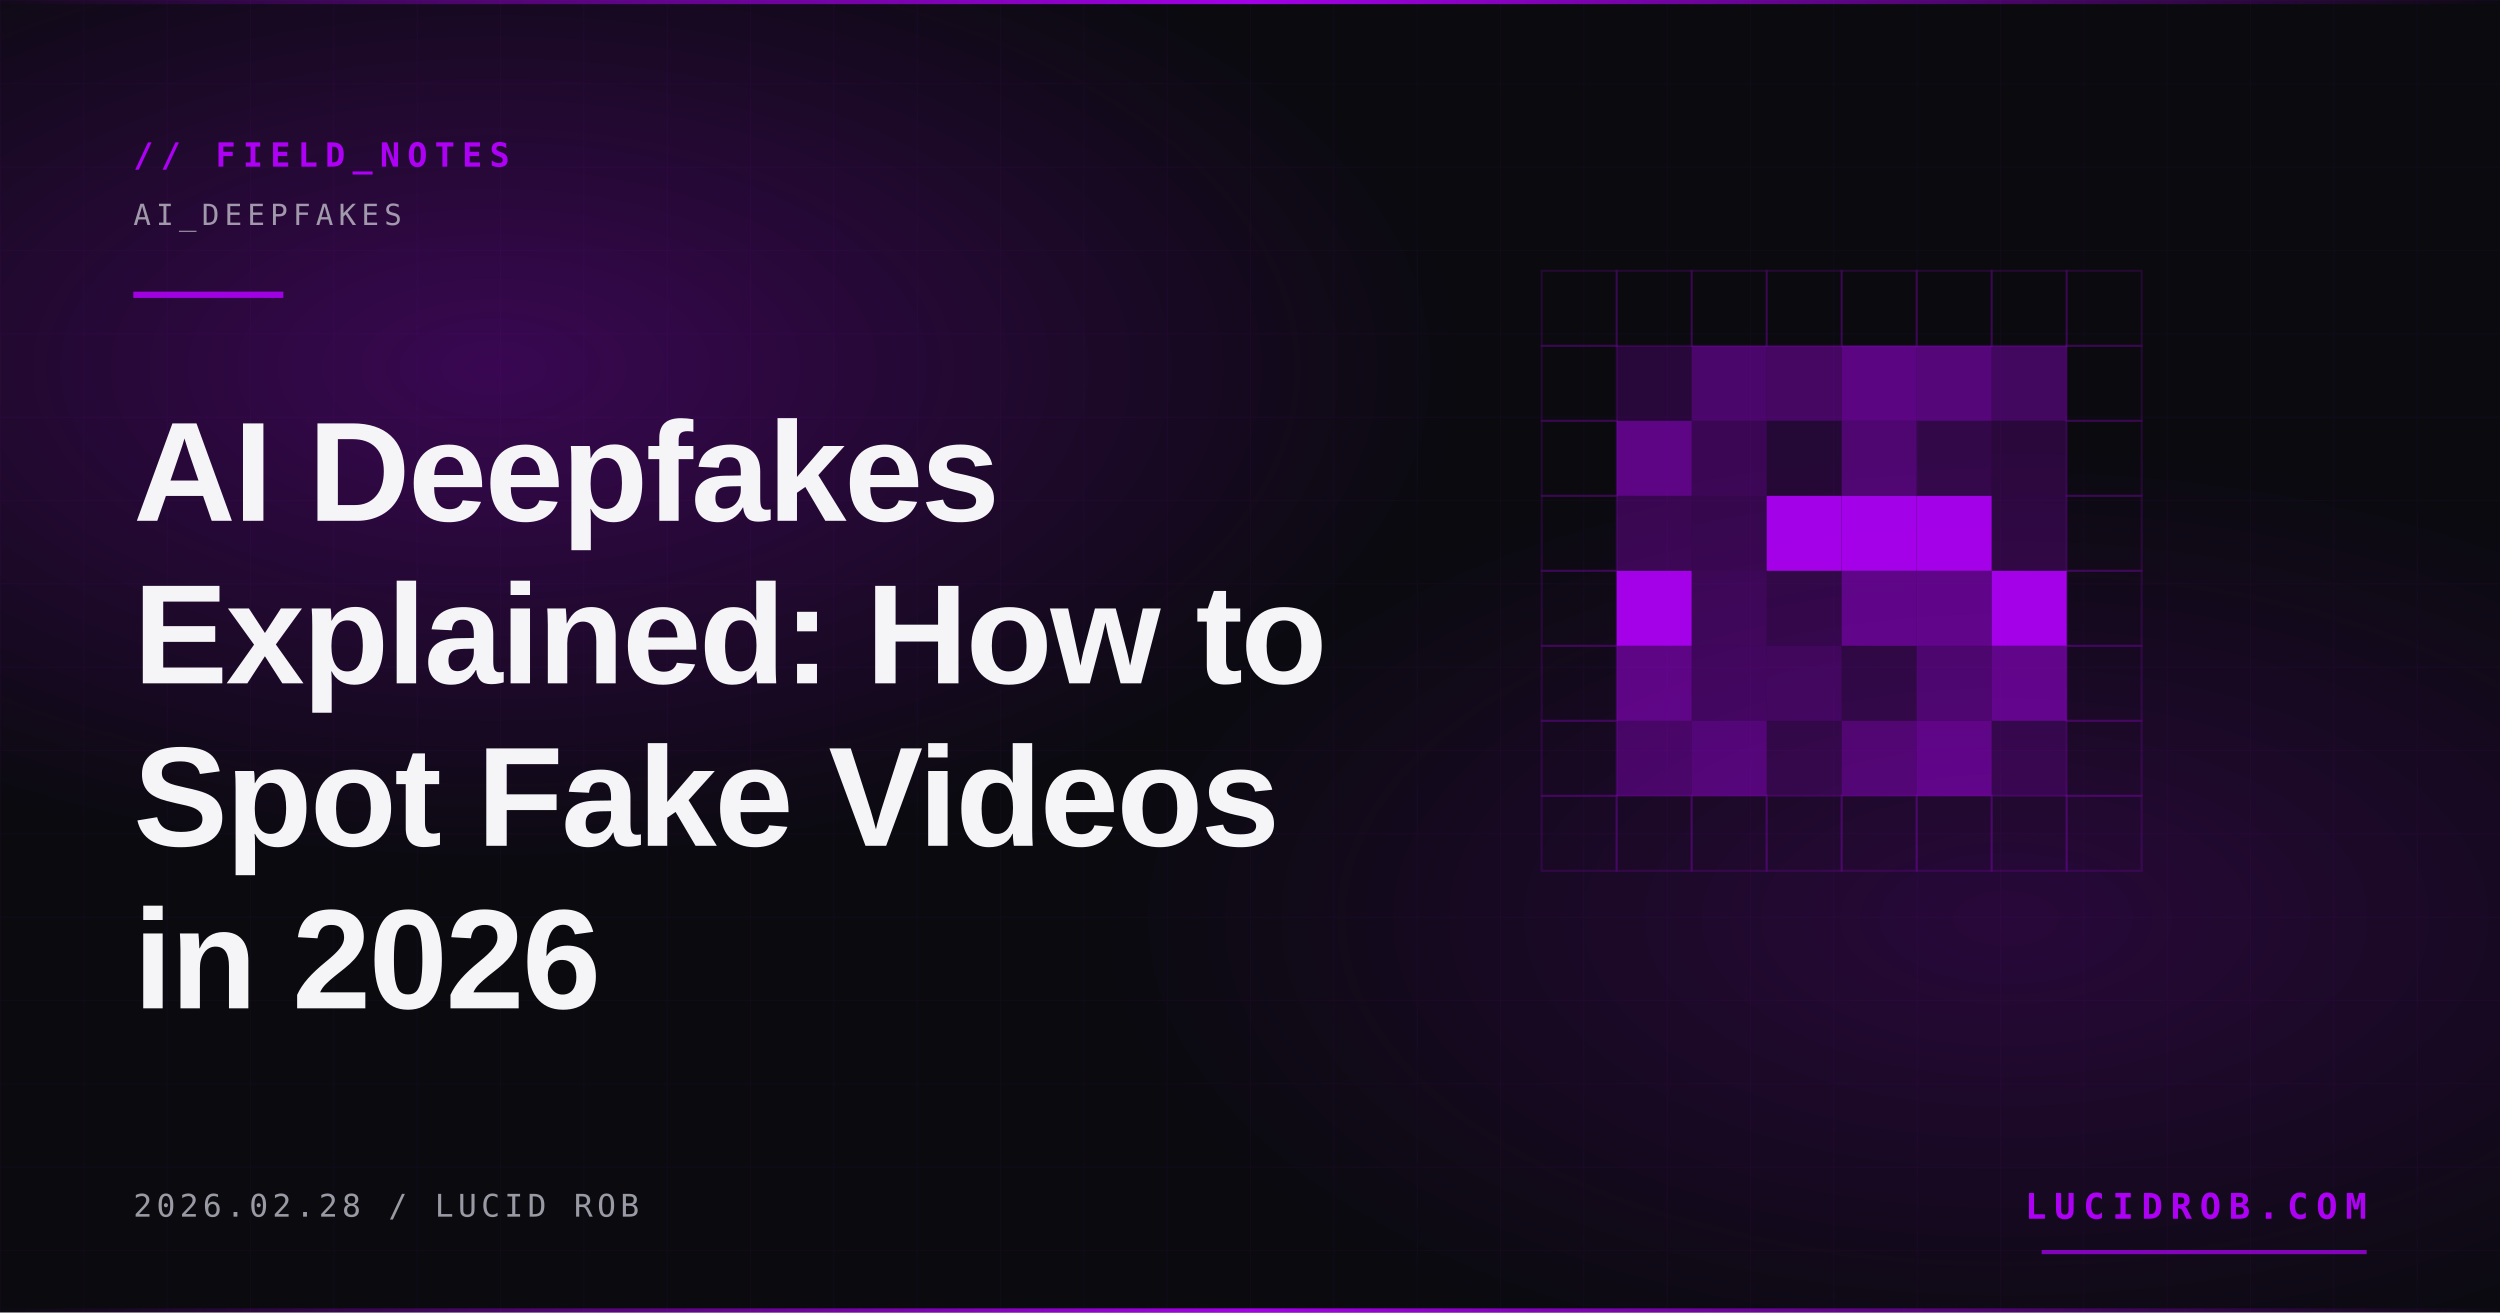
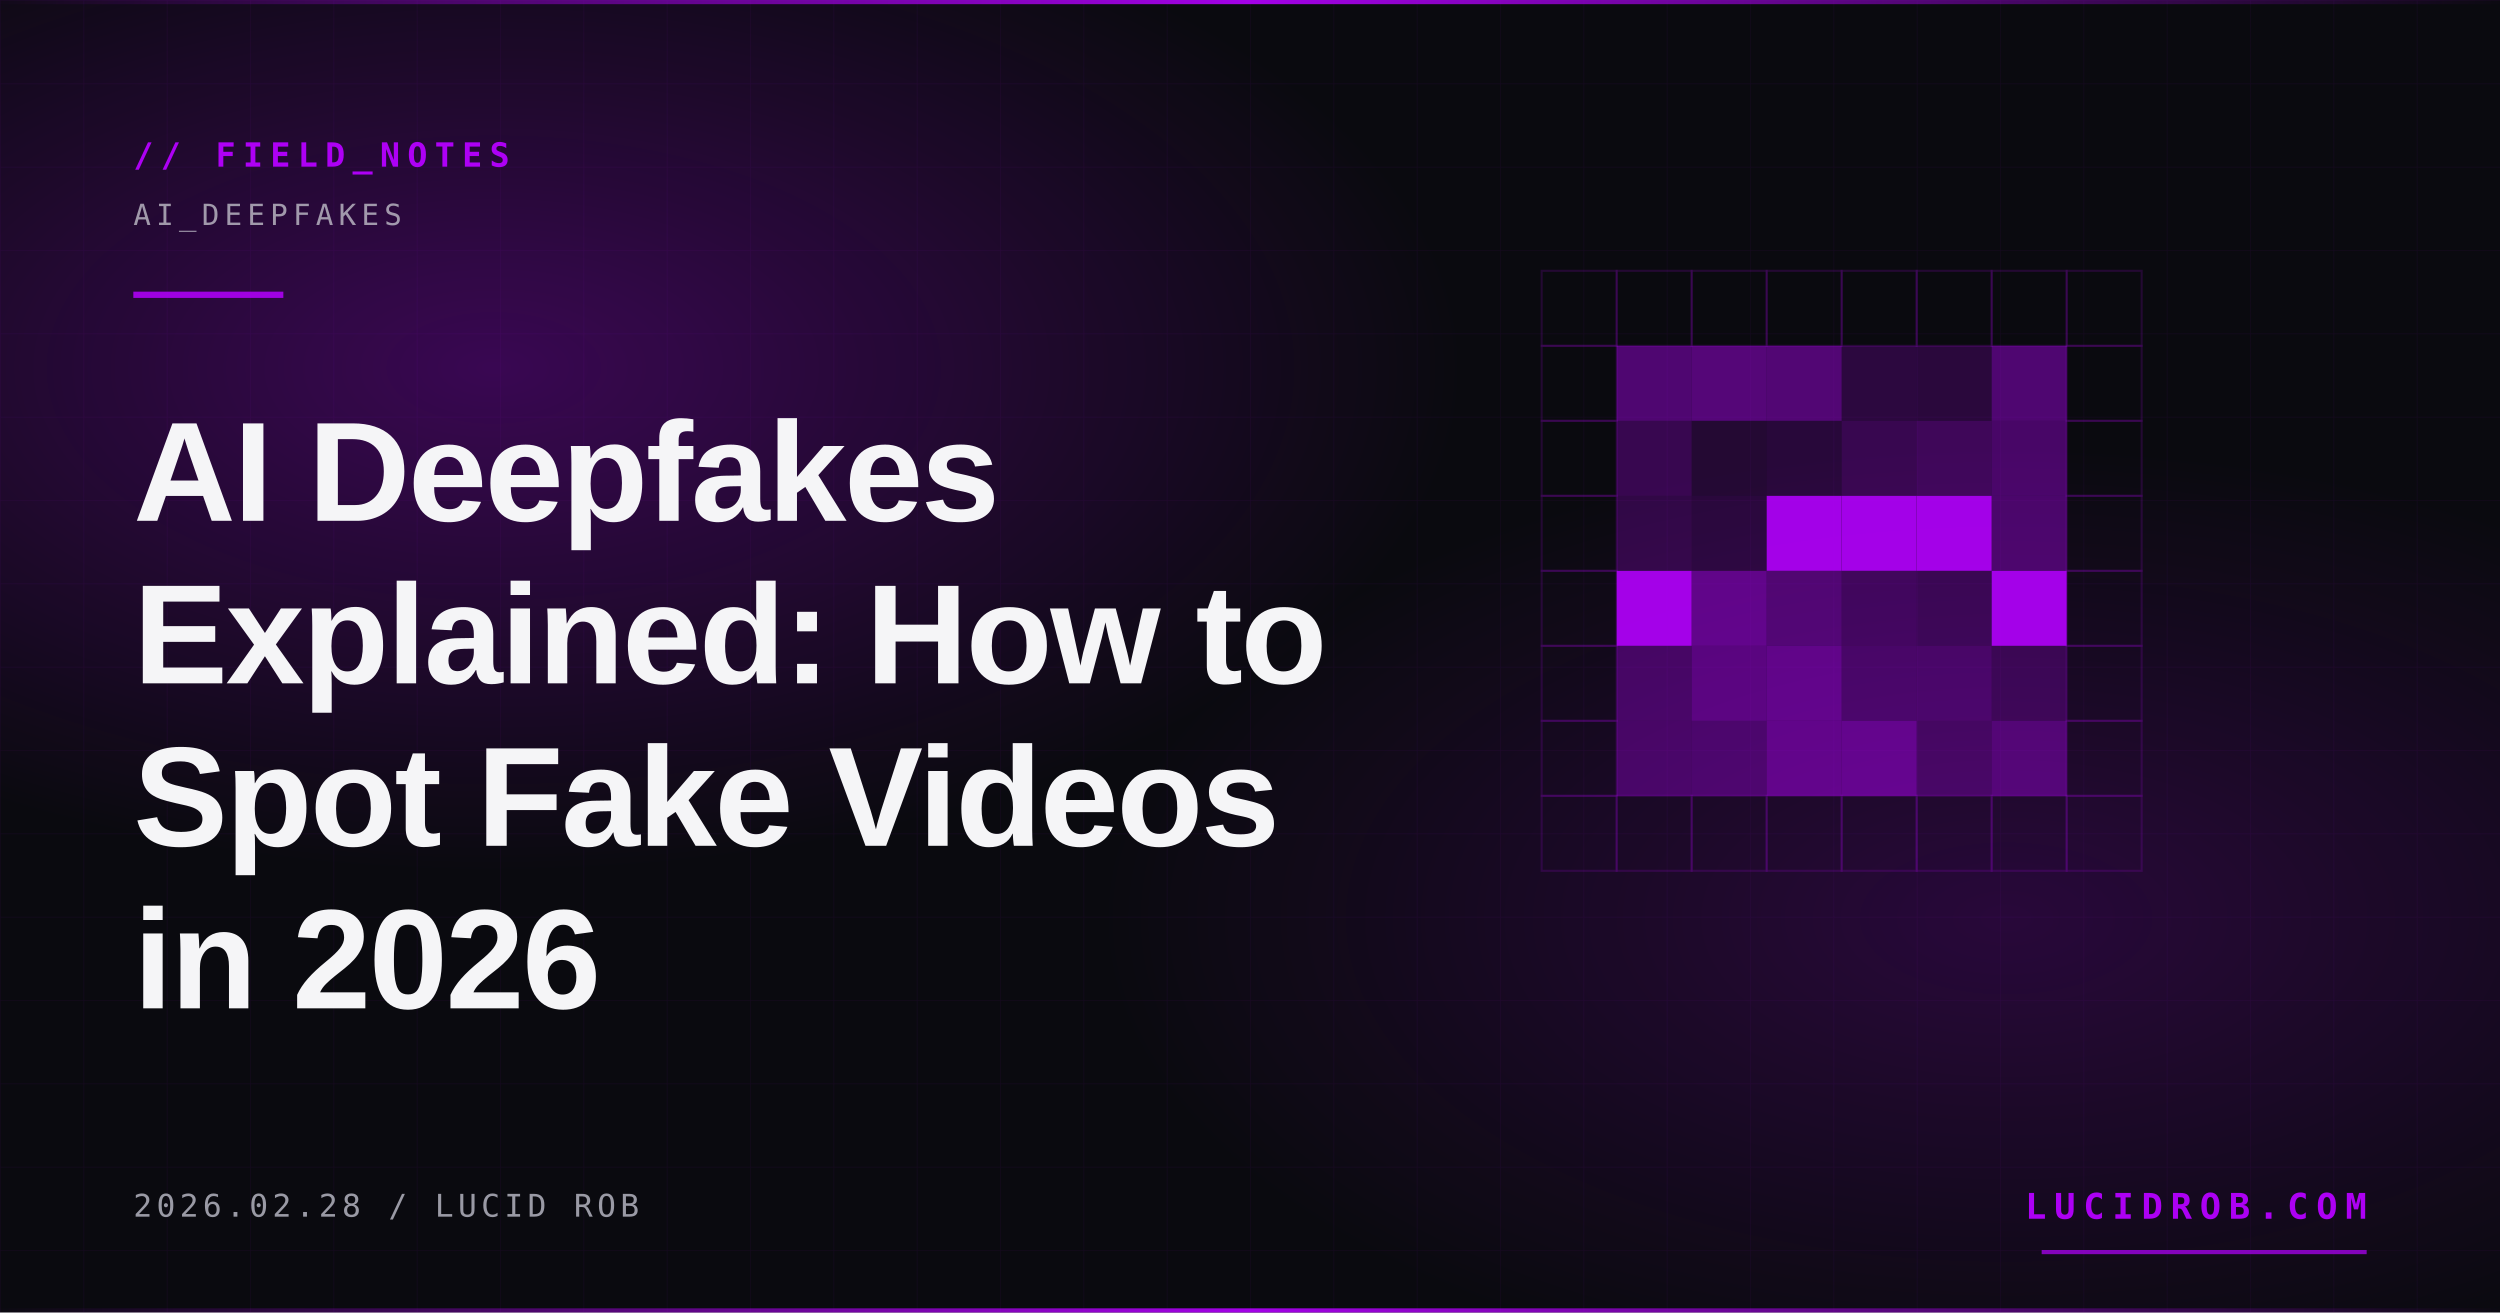
<svg xmlns="http://www.w3.org/2000/svg" width="1200" height="630" viewBox="0 0 1200 630">
  <defs>
    <radialGradient id="glow" cx="20%" cy="28%" r="70%">
      <stop offset="0" stop-color="#b400ff" stop-opacity="0.28" />
      <stop offset="0.55" stop-color="#b400ff" stop-opacity="0" />
    </radialGradient>
    <radialGradient id="glowR" cx="80%" cy="70%" r="60%">
      <stop offset="0" stop-color="#b400ff" stop-opacity="0.18" />
      <stop offset="0.6" stop-color="#b400ff" stop-opacity="0" />
    </radialGradient>
    <linearGradient id="stripe" x1="0" y1="0" x2="1" y2="0">
      <stop offset="0" stop-color="#b400ff" stop-opacity="0" />
      <stop offset="0.5" stop-color="#b400ff" stop-opacity="0.9" />
      <stop offset="1" stop-color="#b400ff" stop-opacity="0" />
    </linearGradient>
    <pattern id="grid" width="40" height="40" patternUnits="userSpaceOnUse">
      <path d="M 40 0 L 0 0 0 40" fill="none" stroke="#b400ff" stroke-width="0.5" stroke-opacity="0.08" />
    </pattern>
  </defs>
  <rect width="1200" height="630" fill="#0a0a0f" />
  <rect width="1200" height="630" fill="url(#grid)" />
  <rect width="1200" height="630" fill="url(#glow)" />
  <rect width="1200" height="630" fill="url(#glowR)" />
  <g>
    <rect x="740" y="130" width="36" height="36" fill="none" stroke="#b400ff" stroke-width="1" opacity="0.15" />
    <rect x="776" y="130" width="36" height="36" fill="none" stroke="#b400ff" stroke-width="1" opacity="0.15" />
    <rect x="812" y="130" width="36" height="36" fill="none" stroke="#b400ff" stroke-width="1" opacity="0.15" />
    <rect x="848" y="130" width="36" height="36" fill="none" stroke="#b400ff" stroke-width="1" opacity="0.15" />
    <rect x="884" y="130" width="36" height="36" fill="none" stroke="#b400ff" stroke-width="1" opacity="0.15" />
    <rect x="920" y="130" width="36" height="36" fill="none" stroke="#b400ff" stroke-width="1" opacity="0.15" />
    <rect x="956" y="130" width="36" height="36" fill="none" stroke="#b400ff" stroke-width="1" opacity="0.15" />
    <rect x="992" y="130" width="36" height="36" fill="none" stroke="#b400ff" stroke-width="1" opacity="0.15" />
    <rect x="740" y="166" width="36" height="36" fill="none" stroke="#b400ff" stroke-width="1" opacity="0.15" />
-     <rect x="776" y="166" width="36" height="36" fill="#b400ff" opacity="0.18" />
-     <rect x="812" y="166" width="36" height="36" fill="#b400ff" opacity="0.38" />
-     <rect x="848" y="166" width="36" height="36" fill="#b400ff" opacity="0.35" />
-     <rect x="884" y="166" width="36" height="36" fill="#b400ff" opacity="0.48" />
-     <rect x="920" y="166" width="36" height="36" fill="#b400ff" opacity="0.44" />
-     <rect x="956" y="166" width="36" height="36" fill="#b400ff" opacity="0.33" />
+     <rect x="776" y="166" width="36" height="36" fill="#b400ff" opacity="0.41" />
+     <rect x="812" y="166" width="36" height="36" fill="#b400ff" opacity="0.44" />
+     <rect x="848" y="166" width="36" height="36" fill="#b400ff" opacity="0.42" />
+     <rect x="884" y="166" width="36" height="36" fill="#b400ff" opacity="0.20" />
+     <rect x="920" y="166" width="36" height="36" fill="#b400ff" opacity="0.19" />
+     <rect x="956" y="166" width="36" height="36" fill="#b400ff" opacity="0.41" />
    <rect x="992" y="166" width="36" height="36" fill="none" stroke="#b400ff" stroke-width="1" opacity="0.15" />
    <rect x="740" y="202" width="36" height="36" fill="none" stroke="#b400ff" stroke-width="1" opacity="0.15" />
-     <rect x="776" y="202" width="36" height="36" fill="#b400ff" opacity="0.49" />
-     <rect x="812" y="202" width="36" height="36" fill="#b400ff" opacity="0.29" />
-     <rect x="848" y="202" width="36" height="36" fill="#b400ff" opacity="0.16" />
-     <rect x="884" y="202" width="36" height="36" fill="#b400ff" opacity="0.41" />
-     <rect x="920" y="202" width="36" height="36" fill="#b400ff" opacity="0.24" />
-     <rect x="956" y="202" width="36" height="36" fill="#b400ff" opacity="0.19" />
+     <rect x="776" y="202" width="36" height="36" fill="#b400ff" opacity="0.27" />
+     <rect x="812" y="202" width="36" height="36" fill="#b400ff" opacity="0.15" />
+     <rect x="848" y="202" width="36" height="36" fill="#b400ff" opacity="0.18" />
+     <rect x="884" y="202" width="36" height="36" fill="#b400ff" opacity="0.27" />
+     <rect x="920" y="202" width="36" height="36" fill="#b400ff" opacity="0.31" />
+     <rect x="956" y="202" width="36" height="36" fill="#b400ff" opacity="0.37" />
    <rect x="992" y="202" width="36" height="36" fill="none" stroke="#b400ff" stroke-width="1" opacity="0.15" />
    <rect x="740" y="238" width="36" height="36" fill="none" stroke="#b400ff" stroke-width="1" opacity="0.15" />
-     <rect x="776" y="238" width="36" height="36" fill="#b400ff" opacity="0.27" />
-     <rect x="812" y="238" width="36" height="36" fill="#b400ff" opacity="0.25" />
+     <rect x="776" y="238" width="36" height="36" fill="#b400ff" opacity="0.23" />
+     <rect x="812" y="238" width="36" height="36" fill="#b400ff" opacity="0.18" />
    <rect x="848" y="238" width="36" height="36" fill="#b400ff" opacity="0.9" />
    <rect x="884" y="238" width="36" height="36" fill="#b400ff" opacity="0.9" />
    <rect x="920" y="238" width="36" height="36" fill="#b400ff" opacity="0.9" />
-     <rect x="956" y="238" width="36" height="36" fill="#b400ff" opacity="0.19" />
+     <rect x="956" y="238" width="36" height="36" fill="#b400ff" opacity="0.37" />
    <rect x="992" y="238" width="36" height="36" fill="none" stroke="#b400ff" stroke-width="1" opacity="0.15" />
    <rect x="740" y="274" width="36" height="36" fill="none" stroke="#b400ff" stroke-width="1" opacity="0.15" />
    <rect x="776" y="274" width="36" height="36" fill="#b400ff" opacity="0.9" />
-     <rect x="812" y="274" width="36" height="36" fill="#b400ff" opacity="0.27" />
-     <rect x="848" y="274" width="36" height="36" fill="#b400ff" opacity="0.20" />
-     <rect x="884" y="274" width="36" height="36" fill="#b400ff" opacity="0.48" />
-     <rect x="920" y="274" width="36" height="36" fill="#b400ff" opacity="0.48" />
+     <rect x="812" y="274" width="36" height="36" fill="#b400ff" opacity="0.49" />
+     <rect x="848" y="274" width="36" height="36" fill="#b400ff" opacity="0.39" />
+     <rect x="884" y="274" width="36" height="36" fill="#b400ff" opacity="0.29" />
+     <rect x="920" y="274" width="36" height="36" fill="#b400ff" opacity="0.25" />
    <rect x="956" y="274" width="36" height="36" fill="#b400ff" opacity="0.9" />
    <rect x="992" y="274" width="36" height="36" fill="none" stroke="#b400ff" stroke-width="1" opacity="0.15" />
    <rect x="740" y="310" width="36" height="36" fill="none" stroke="#b400ff" stroke-width="1" opacity="0.15" />
-     <rect x="776" y="310" width="36" height="36" fill="#b400ff" opacity="0.46" />
-     <rect x="812" y="310" width="36" height="36" fill="#b400ff" opacity="0.28" />
-     <rect x="848" y="310" width="36" height="36" fill="#b400ff" opacity="0.27" />
-     <rect x="884" y="310" width="36" height="36" fill="#b400ff" opacity="0.16" />
-     <rect x="920" y="310" width="36" height="36" fill="#b400ff" opacity="0.34" />
-     <rect x="956" y="310" width="36" height="36" fill="#b400ff" opacity="0.47" />
+     <rect x="776" y="310" width="36" height="36" fill="#b400ff" opacity="0.32" />
+     <rect x="812" y="310" width="36" height="36" fill="#b400ff" opacity="0.43" />
+     <rect x="848" y="310" width="36" height="36" fill="#b400ff" opacity="0.47" />
+     <rect x="884" y="310" width="36" height="36" fill="#b400ff" opacity="0.32" />
+     <rect x="920" y="310" width="36" height="36" fill="#b400ff" opacity="0.32" />
+     <rect x="956" y="310" width="36" height="36" fill="#b400ff" opacity="0.23" />
    <rect x="992" y="310" width="36" height="36" fill="none" stroke="#b400ff" stroke-width="1" opacity="0.15" />
    <rect x="740" y="346" width="36" height="36" fill="none" stroke="#b400ff" stroke-width="1" opacity="0.15" />
    <rect x="776" y="346" width="36" height="36" fill="#b400ff" opacity="0.31" />
-     <rect x="812" y="346" width="36" height="36" fill="#b400ff" opacity="0.38" />
-     <rect x="848" y="346" width="36" height="36" fill="#b400ff" opacity="0.16" />
-     <rect x="884" y="346" width="36" height="36" fill="#b400ff" opacity="0.35" />
-     <rect x="920" y="346" width="36" height="36" fill="#b400ff" opacity="0.44" />
-     <rect x="956" y="346" width="36" height="36" fill="#b400ff" opacity="0.17" />
+     <rect x="812" y="346" width="36" height="36" fill="#b400ff" opacity="0.33" />
+     <rect x="848" y="346" width="36" height="36" fill="#b400ff" opacity="0.46" />
+     <rect x="884" y="346" width="36" height="36" fill="#b400ff" opacity="0.47" />
+     <rect x="920" y="346" width="36" height="36" fill="#b400ff" opacity="0.27" />
+     <rect x="956" y="346" width="36" height="36" fill="#b400ff" opacity="0.36" />
    <rect x="992" y="346" width="36" height="36" fill="none" stroke="#b400ff" stroke-width="1" opacity="0.15" />
    <rect x="740" y="382" width="36" height="36" fill="none" stroke="#b400ff" stroke-width="1" opacity="0.15" />
    <rect x="776" y="382" width="36" height="36" fill="none" stroke="#b400ff" stroke-width="1" opacity="0.15" />
    <rect x="812" y="382" width="36" height="36" fill="none" stroke="#b400ff" stroke-width="1" opacity="0.15" />
    <rect x="848" y="382" width="36" height="36" fill="none" stroke="#b400ff" stroke-width="1" opacity="0.15" />
    <rect x="884" y="382" width="36" height="36" fill="none" stroke="#b400ff" stroke-width="1" opacity="0.15" />
    <rect x="920" y="382" width="36" height="36" fill="none" stroke="#b400ff" stroke-width="1" opacity="0.15" />
    <rect x="956" y="382" width="36" height="36" fill="none" stroke="#b400ff" stroke-width="1" opacity="0.15" />
    <rect x="992" y="382" width="36" height="36" fill="none" stroke="#b400ff" stroke-width="1" opacity="0.15" />
  </g>
  <rect x="0" y="0" width="1200" height="2" fill="url(#stripe)" />
  <rect x="0" y="628" width="1200" height="2" fill="url(#stripe)" />
  <text x="64" y="80" font-family="'JetBrains Mono','Menlo',monospace" font-size="16" font-weight="600" fill="#b400ff" letter-spacing="0.22em" opacity="0.95">// FIELD_NOTES</text>
  <text x="64" y="108" font-family="'JetBrains Mono','Menlo',monospace" font-size="14" font-weight="500" fill="#c9c9d1" letter-spacing="0.18em" opacity="0.75">AI_DEEPFAKES</text>
  <rect x="64" y="140" width="72" height="3" fill="#b400ff" opacity="0.85" />
  <text x="64" y="250" font-family="'Space Grotesk','Helvetica Neue',Arial,sans-serif" font-size="68" font-weight="700" fill="#f5f5f7" letter-spacing="-0.015em">AI Deepfakes</text>
  <text x="64" y="328" font-family="'Space Grotesk','Helvetica Neue',Arial,sans-serif" font-size="68" font-weight="700" fill="#f5f5f7" letter-spacing="-0.015em">Explained: How to</text>
  <text x="64" y="406" font-family="'Space Grotesk','Helvetica Neue',Arial,sans-serif" font-size="68" font-weight="700" fill="#f5f5f7" letter-spacing="-0.015em">Spot Fake Videos</text>
  <text x="64" y="484" font-family="'Space Grotesk','Helvetica Neue',Arial,sans-serif" font-size="68" font-weight="700" fill="#f5f5f7" letter-spacing="-0.015em">in 2026</text>
  <text x="64" y="584" font-family="'JetBrains Mono','Menlo',monospace" font-size="15" font-weight="500" fill="#9a9aa5" letter-spacing="0.14em">2026.02.28  /  LUCID ROB</text>
  <text x="1136" y="585" text-anchor="end" font-family="'JetBrains Mono','Menlo',monospace" font-size="17" font-weight="700" fill="#b400ff" letter-spacing="0.22em" opacity="0.95">LUCIDROB.COM</text>
  <rect x="980" y="600" width="156" height="2" fill="#b400ff" opacity="0.7" />
</svg>
